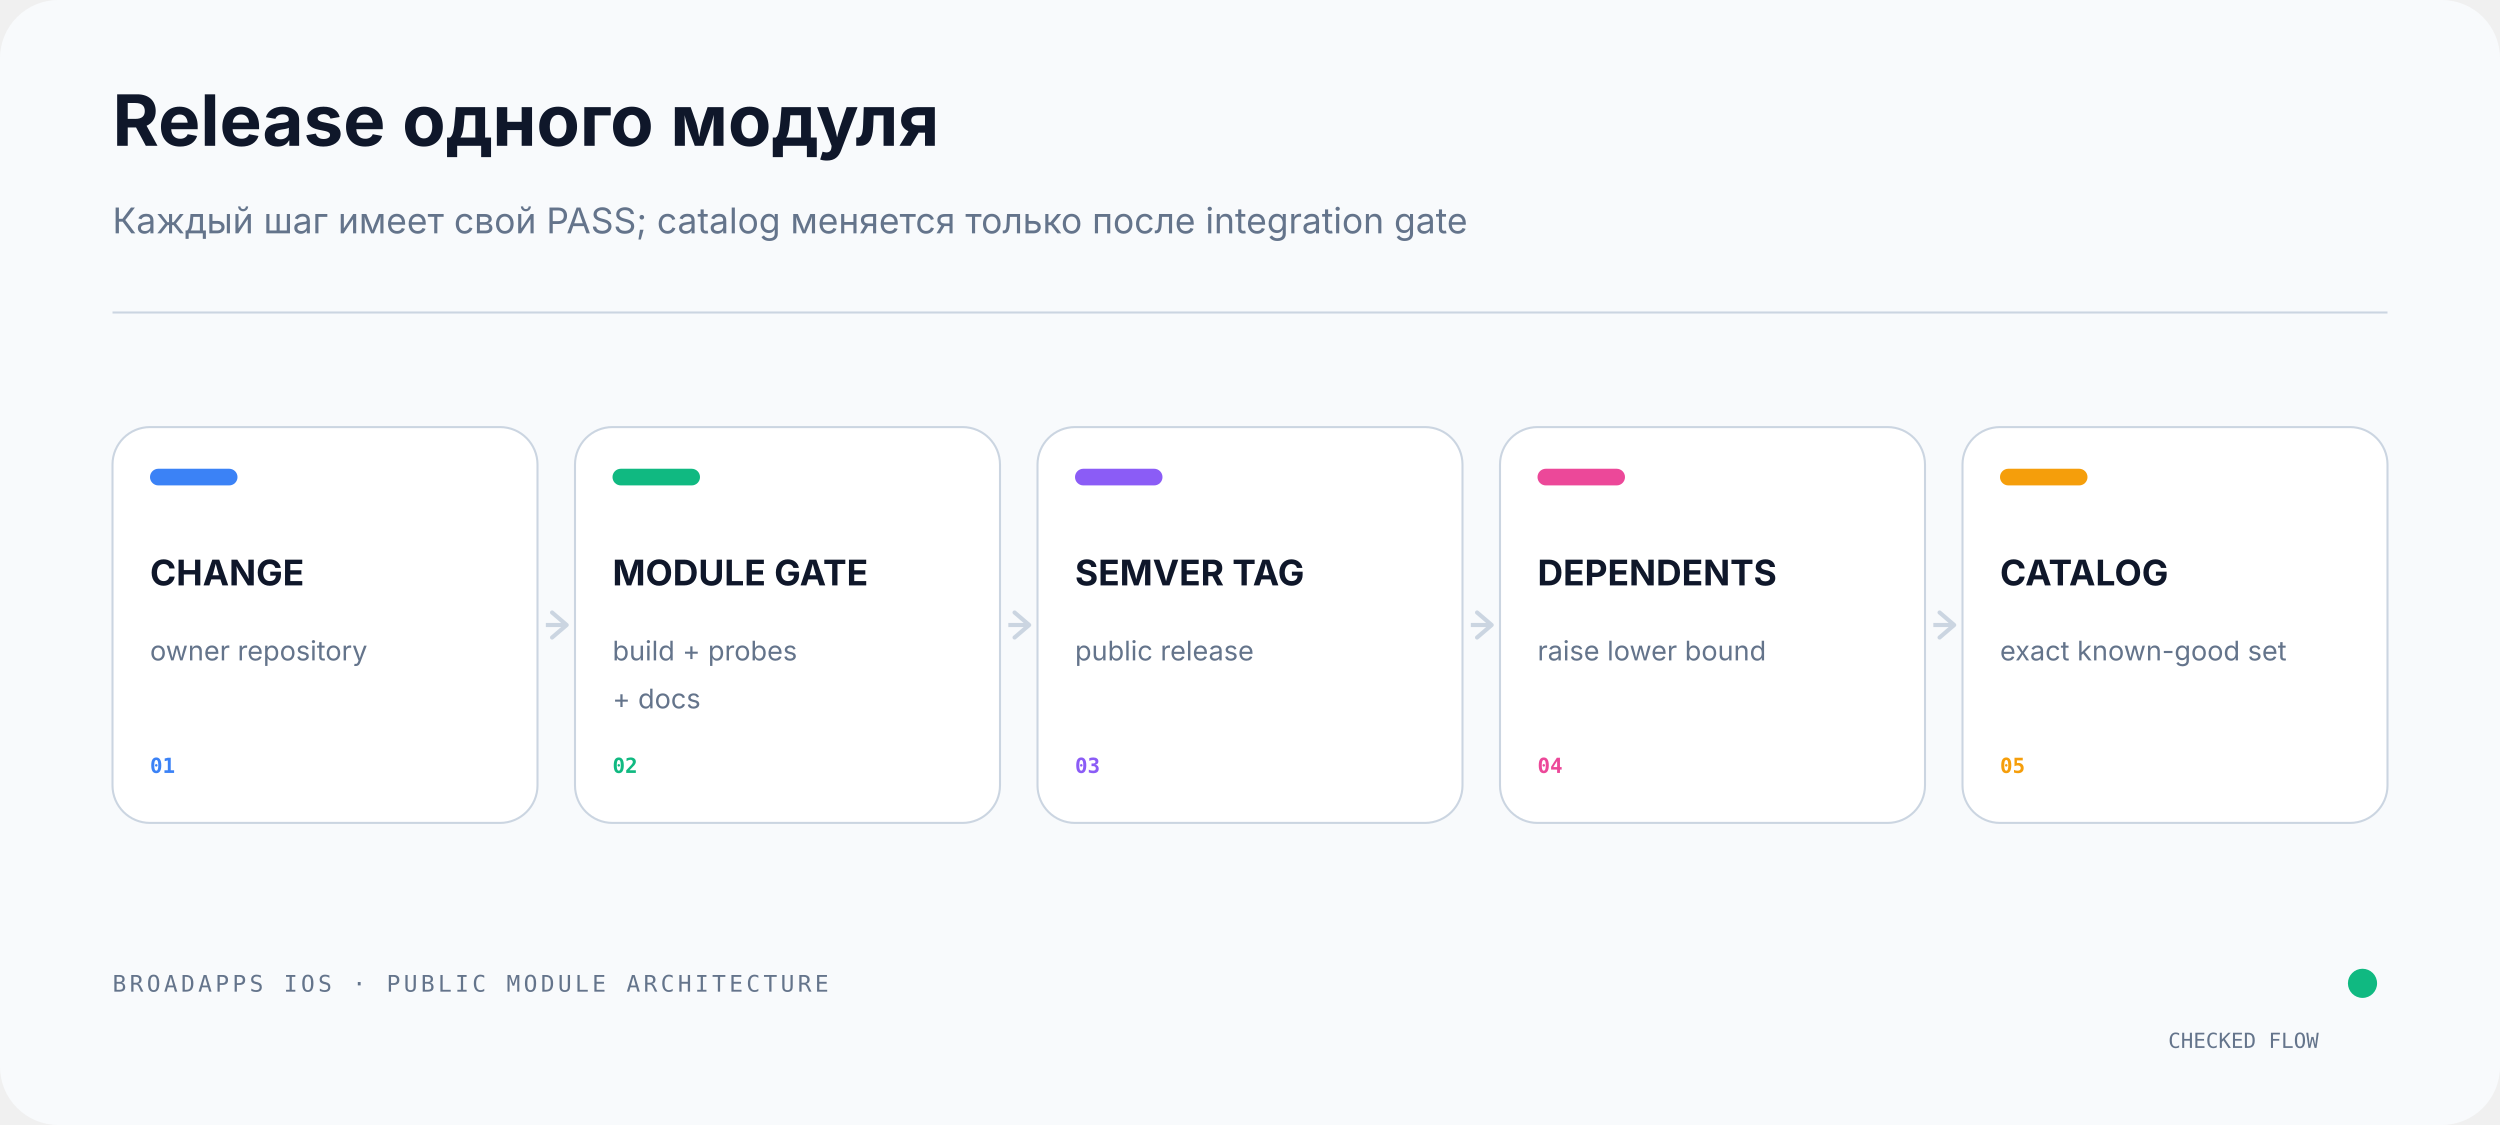
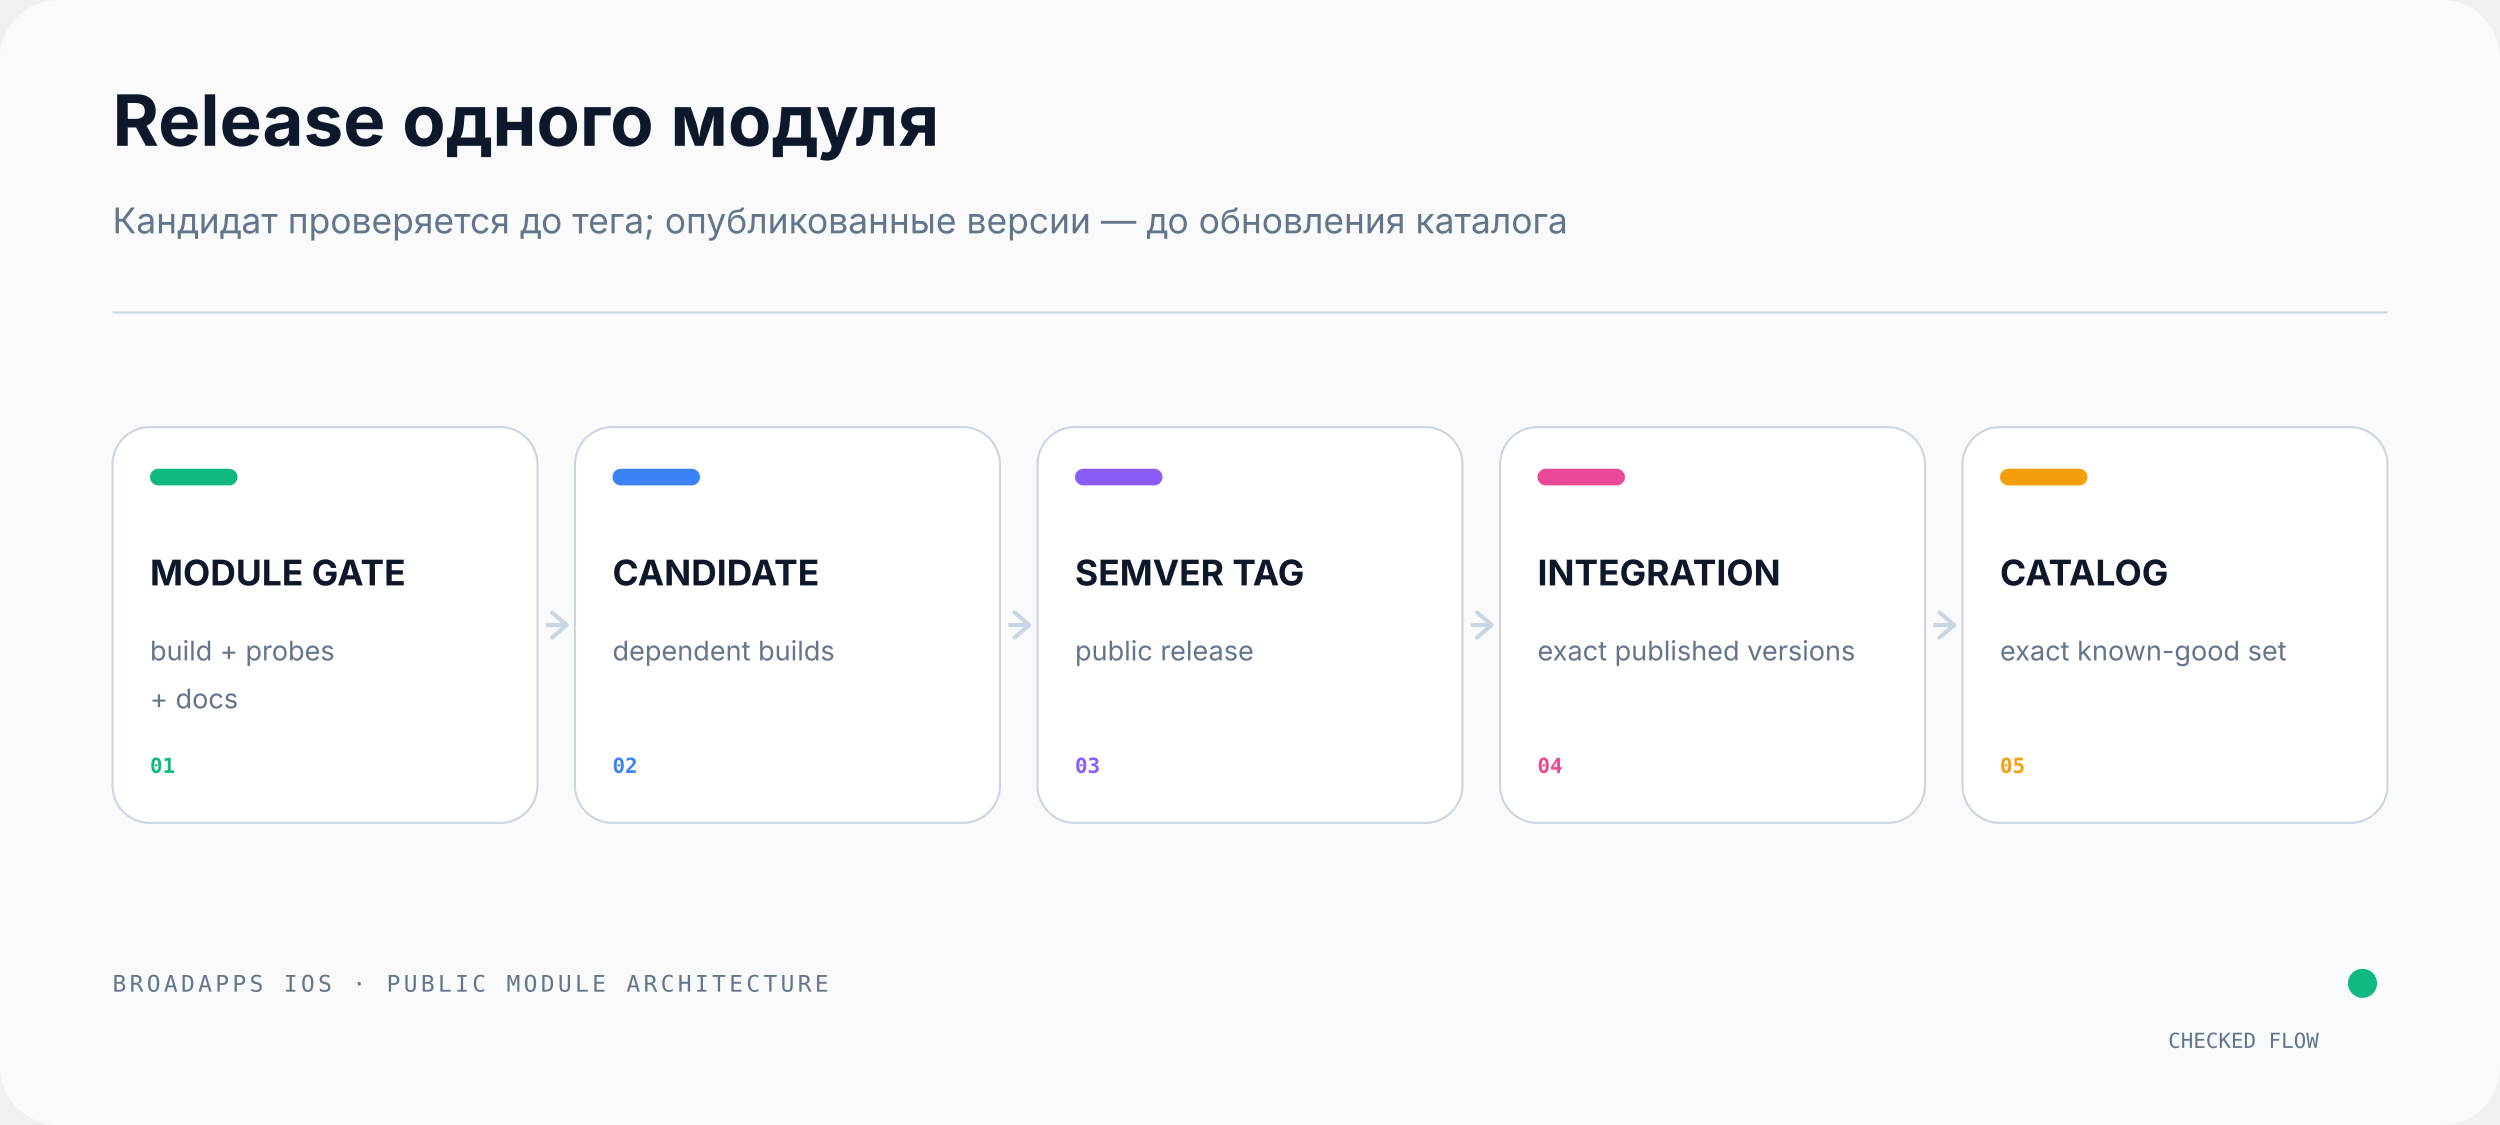
<svg xmlns="http://www.w3.org/2000/svg" width="1200" height="540" viewBox="0 0 1200 540" role="img" aria-labelledby="title desc">
  <rect width="1200" height="540" rx="28" fill="#F8FAFC" />
  <path d="M54 150H1146" stroke="#CBD5E1" stroke-width="1" />
  <text x="54" y="70" fill="#0F172A" font-family="-apple-system,BlinkMacSystemFont,'Segoe UI',sans-serif" font-size="34" font-weight="750">Release одного модуля</text>
-   <text x="54" y="112" fill="#64748B" font-family="-apple-system,BlinkMacSystemFont,'Segoe UI',sans-serif" font-size="17">Каждый шаг имеет свой PASS; catalog меняется только после integration gate</text>
+   <text x="54" y="112" fill="#64748B" font-family="-apple-system,BlinkMacSystemFont,'Segoe UI',sans-serif" font-size="17">Кандидат проверяется до тега; опубликованные версии — до обновления каталога</text>
  <path d="M262.0 300H272.0" stroke="#CBD5E1" stroke-width="2" />
  <path d="M265.0 294L272.0 300L265.0 306" fill="none" stroke="#CBD5E1" stroke-width="2" stroke-linecap="round" stroke-linejoin="round" />
  <rect x="54.0" y="205" width="204.0" height="190" rx="18" fill="#FFFFFF" stroke="#CBD5E1" />
-   <rect x="72.0" y="225" width="42" height="8" rx="4" fill="#3B82F6" />
-   <text x="72.0" y="281" fill="#0F172A" font-family="-apple-system,BlinkMacSystemFont,'Segoe UI',sans-serif" font-size="17" font-weight="750">CHANGE</text>
-   <text x="72.0" y="317" fill="#64748B" font-family="-apple-system,BlinkMacSystemFont,'Segoe UI',sans-serif" font-size="13">owner repository</text>
-   <text x="72.0" y="371" fill="#3B82F6" font-family="ui-monospace,SFMono-Regular,Menlo,monospace" font-size="10" font-weight="700">01</text>
+   <rect x="72.0" y="225" width="42" height="8" rx="4" fill="#10B981" />
+   <text x="72.0" y="281" fill="#0F172A" font-family="-apple-system,BlinkMacSystemFont,'Segoe UI',sans-serif" font-size="17" font-weight="750">MODULE GATE</text>
+   <text x="72.0" y="317" fill="#64748B" font-family="-apple-system,BlinkMacSystemFont,'Segoe UI',sans-serif" font-size="13">build + probes</text>
+   <text x="72.0" y="340" fill="#64748B" font-family="-apple-system,BlinkMacSystemFont,'Segoe UI',sans-serif" font-size="13">+ docs</text>
+   <text x="72.0" y="371" fill="#10B981" font-family="ui-monospace,SFMono-Regular,Menlo,monospace" font-size="10" font-weight="700">01</text>
  <path d="M484.0 300H494.0" stroke="#CBD5E1" stroke-width="2" />
  <path d="M487.0 294L494.0 300L487.0 306" fill="none" stroke="#CBD5E1" stroke-width="2" stroke-linecap="round" stroke-linejoin="round" />
  <rect x="276.0" y="205" width="204.0" height="190" rx="18" fill="#FFFFFF" stroke="#CBD5E1" />
-   <rect x="294.0" y="225" width="42" height="8" rx="4" fill="#10B981" />
-   <text x="294.0" y="281" fill="#0F172A" font-family="-apple-system,BlinkMacSystemFont,'Segoe UI',sans-serif" font-size="17" font-weight="750">MODULE GATE</text>
-   <text x="294.0" y="317" fill="#64748B" font-family="-apple-system,BlinkMacSystemFont,'Segoe UI',sans-serif" font-size="13">build + probes</text>
-   <text x="294.0" y="340" fill="#64748B" font-family="-apple-system,BlinkMacSystemFont,'Segoe UI',sans-serif" font-size="13">+ docs</text>
-   <text x="294.0" y="371" fill="#10B981" font-family="ui-monospace,SFMono-Regular,Menlo,monospace" font-size="10" font-weight="700">02</text>
+   <rect x="294.0" y="225" width="42" height="8" rx="4" fill="#3B82F6" />
+   <text x="294.0" y="281" fill="#0F172A" font-family="-apple-system,BlinkMacSystemFont,'Segoe UI',sans-serif" font-size="17" font-weight="750">CANDIDATE</text>
+   <text x="294.0" y="317" fill="#64748B" font-family="-apple-system,BlinkMacSystemFont,'Segoe UI',sans-serif" font-size="13">dependent builds</text>
+   <text x="294.0" y="371" fill="#3B82F6" font-family="ui-monospace,SFMono-Regular,Menlo,monospace" font-size="10" font-weight="700">02</text>
  <path d="M706.0 300H716.0" stroke="#CBD5E1" stroke-width="2" />
  <path d="M709.0 294L716.0 300L709.0 306" fill="none" stroke="#CBD5E1" stroke-width="2" stroke-linecap="round" stroke-linejoin="round" />
  <rect x="498.0" y="205" width="204.0" height="190" rx="18" fill="#FFFFFF" stroke="#CBD5E1" />
  <rect x="516.0" y="225" width="42" height="8" rx="4" fill="#8B5CF6" />
  <text x="516.0" y="281" fill="#0F172A" font-family="-apple-system,BlinkMacSystemFont,'Segoe UI',sans-serif" font-size="17" font-weight="750">SEMVER TAG</text>
  <text x="516.0" y="317" fill="#64748B" font-family="-apple-system,BlinkMacSystemFont,'Segoe UI',sans-serif" font-size="13">public release</text>
  <text x="516.0" y="371" fill="#8B5CF6" font-family="ui-monospace,SFMono-Regular,Menlo,monospace" font-size="10" font-weight="700">03</text>
  <path d="M928.0 300H938.0" stroke="#CBD5E1" stroke-width="2" />
  <path d="M931.0 294L938.0 300L931.0 306" fill="none" stroke="#CBD5E1" stroke-width="2" stroke-linecap="round" stroke-linejoin="round" />
  <rect x="720.0" y="205" width="204.0" height="190" rx="18" fill="#FFFFFF" stroke="#CBD5E1" />
  <rect x="738.0" y="225" width="42" height="8" rx="4" fill="#EC4899" />
-   <text x="738.0" y="281" fill="#0F172A" font-family="-apple-system,BlinkMacSystemFont,'Segoe UI',sans-serif" font-size="17" font-weight="750">DEPENDENTS</text>
-   <text x="738.0" y="317" fill="#64748B" font-family="-apple-system,BlinkMacSystemFont,'Segoe UI',sans-serif" font-size="13">raise lower bound</text>
+   <text x="738.0" y="281" fill="#0F172A" font-family="-apple-system,BlinkMacSystemFont,'Segoe UI',sans-serif" font-size="17" font-weight="750">INTEGRATION</text>
+   <text x="738.0" y="317" fill="#64748B" font-family="-apple-system,BlinkMacSystemFont,'Segoe UI',sans-serif" font-size="13">exact published versions</text>
  <text x="738.0" y="371" fill="#EC4899" font-family="ui-monospace,SFMono-Regular,Menlo,monospace" font-size="10" font-weight="700">04</text>
  <rect x="942.0" y="205" width="204.0" height="190" rx="18" fill="#FFFFFF" stroke="#CBD5E1" />
  <rect x="960.0" y="225" width="42" height="8" rx="4" fill="#F59E0B" />
  <text x="960.0" y="281" fill="#0F172A" font-family="-apple-system,BlinkMacSystemFont,'Segoe UI',sans-serif" font-size="17" font-weight="750">CATALOG</text>
  <text x="960.0" y="317" fill="#64748B" font-family="-apple-system,BlinkMacSystemFont,'Segoe UI',sans-serif" font-size="13">exact known-good set</text>
  <text x="960.0" y="371" fill="#F59E0B" font-family="ui-monospace,SFMono-Regular,Menlo,monospace" font-size="10" font-weight="700">05</text>
  <text x="54" y="476" fill="#64748B" font-family="ui-monospace,SFMono-Regular,Menlo,monospace" font-size="11" letter-spacing="1.6">BROADAPPS IOS · PUBLIC MODULE ARCHITECTURE</text>
  <circle cx="1134" cy="472" r="7" fill="#10B981" />
  <text x="1113" y="503" fill="#64748B" text-anchor="end" font-family="ui-monospace,SFMono-Regular,Menlo,monospace" font-size="10">CHECKED FLOW</text>
</svg>
